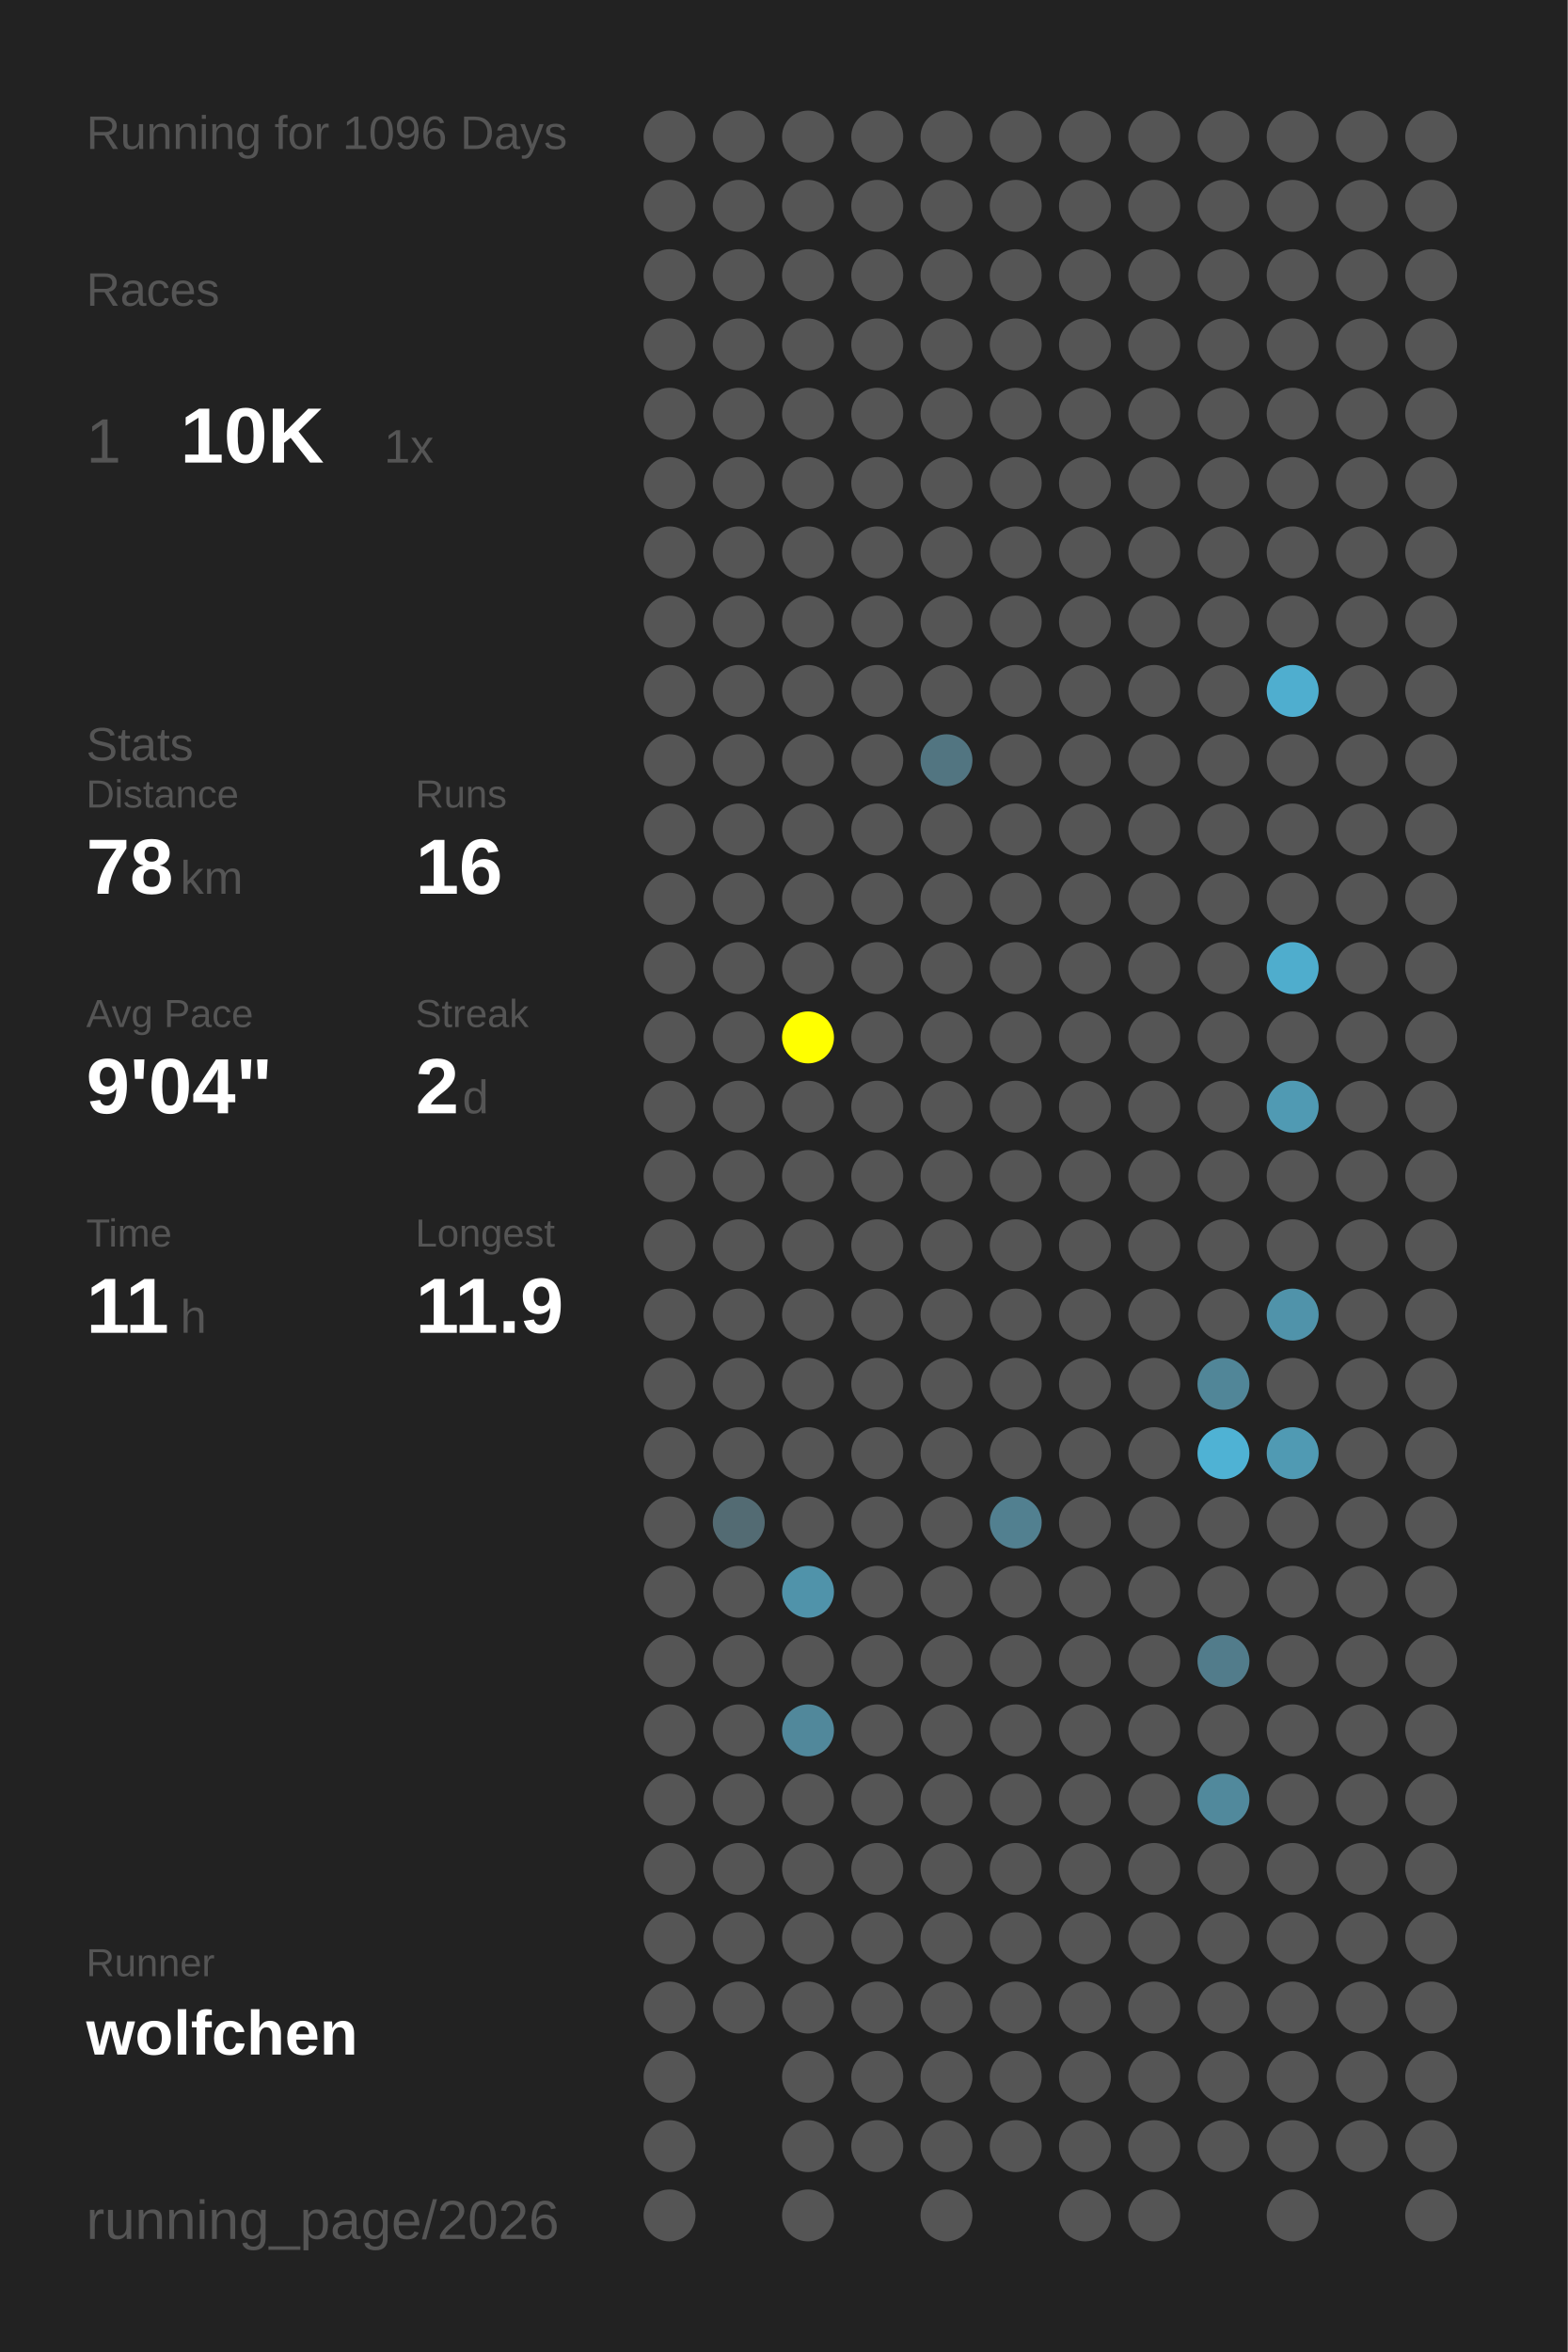
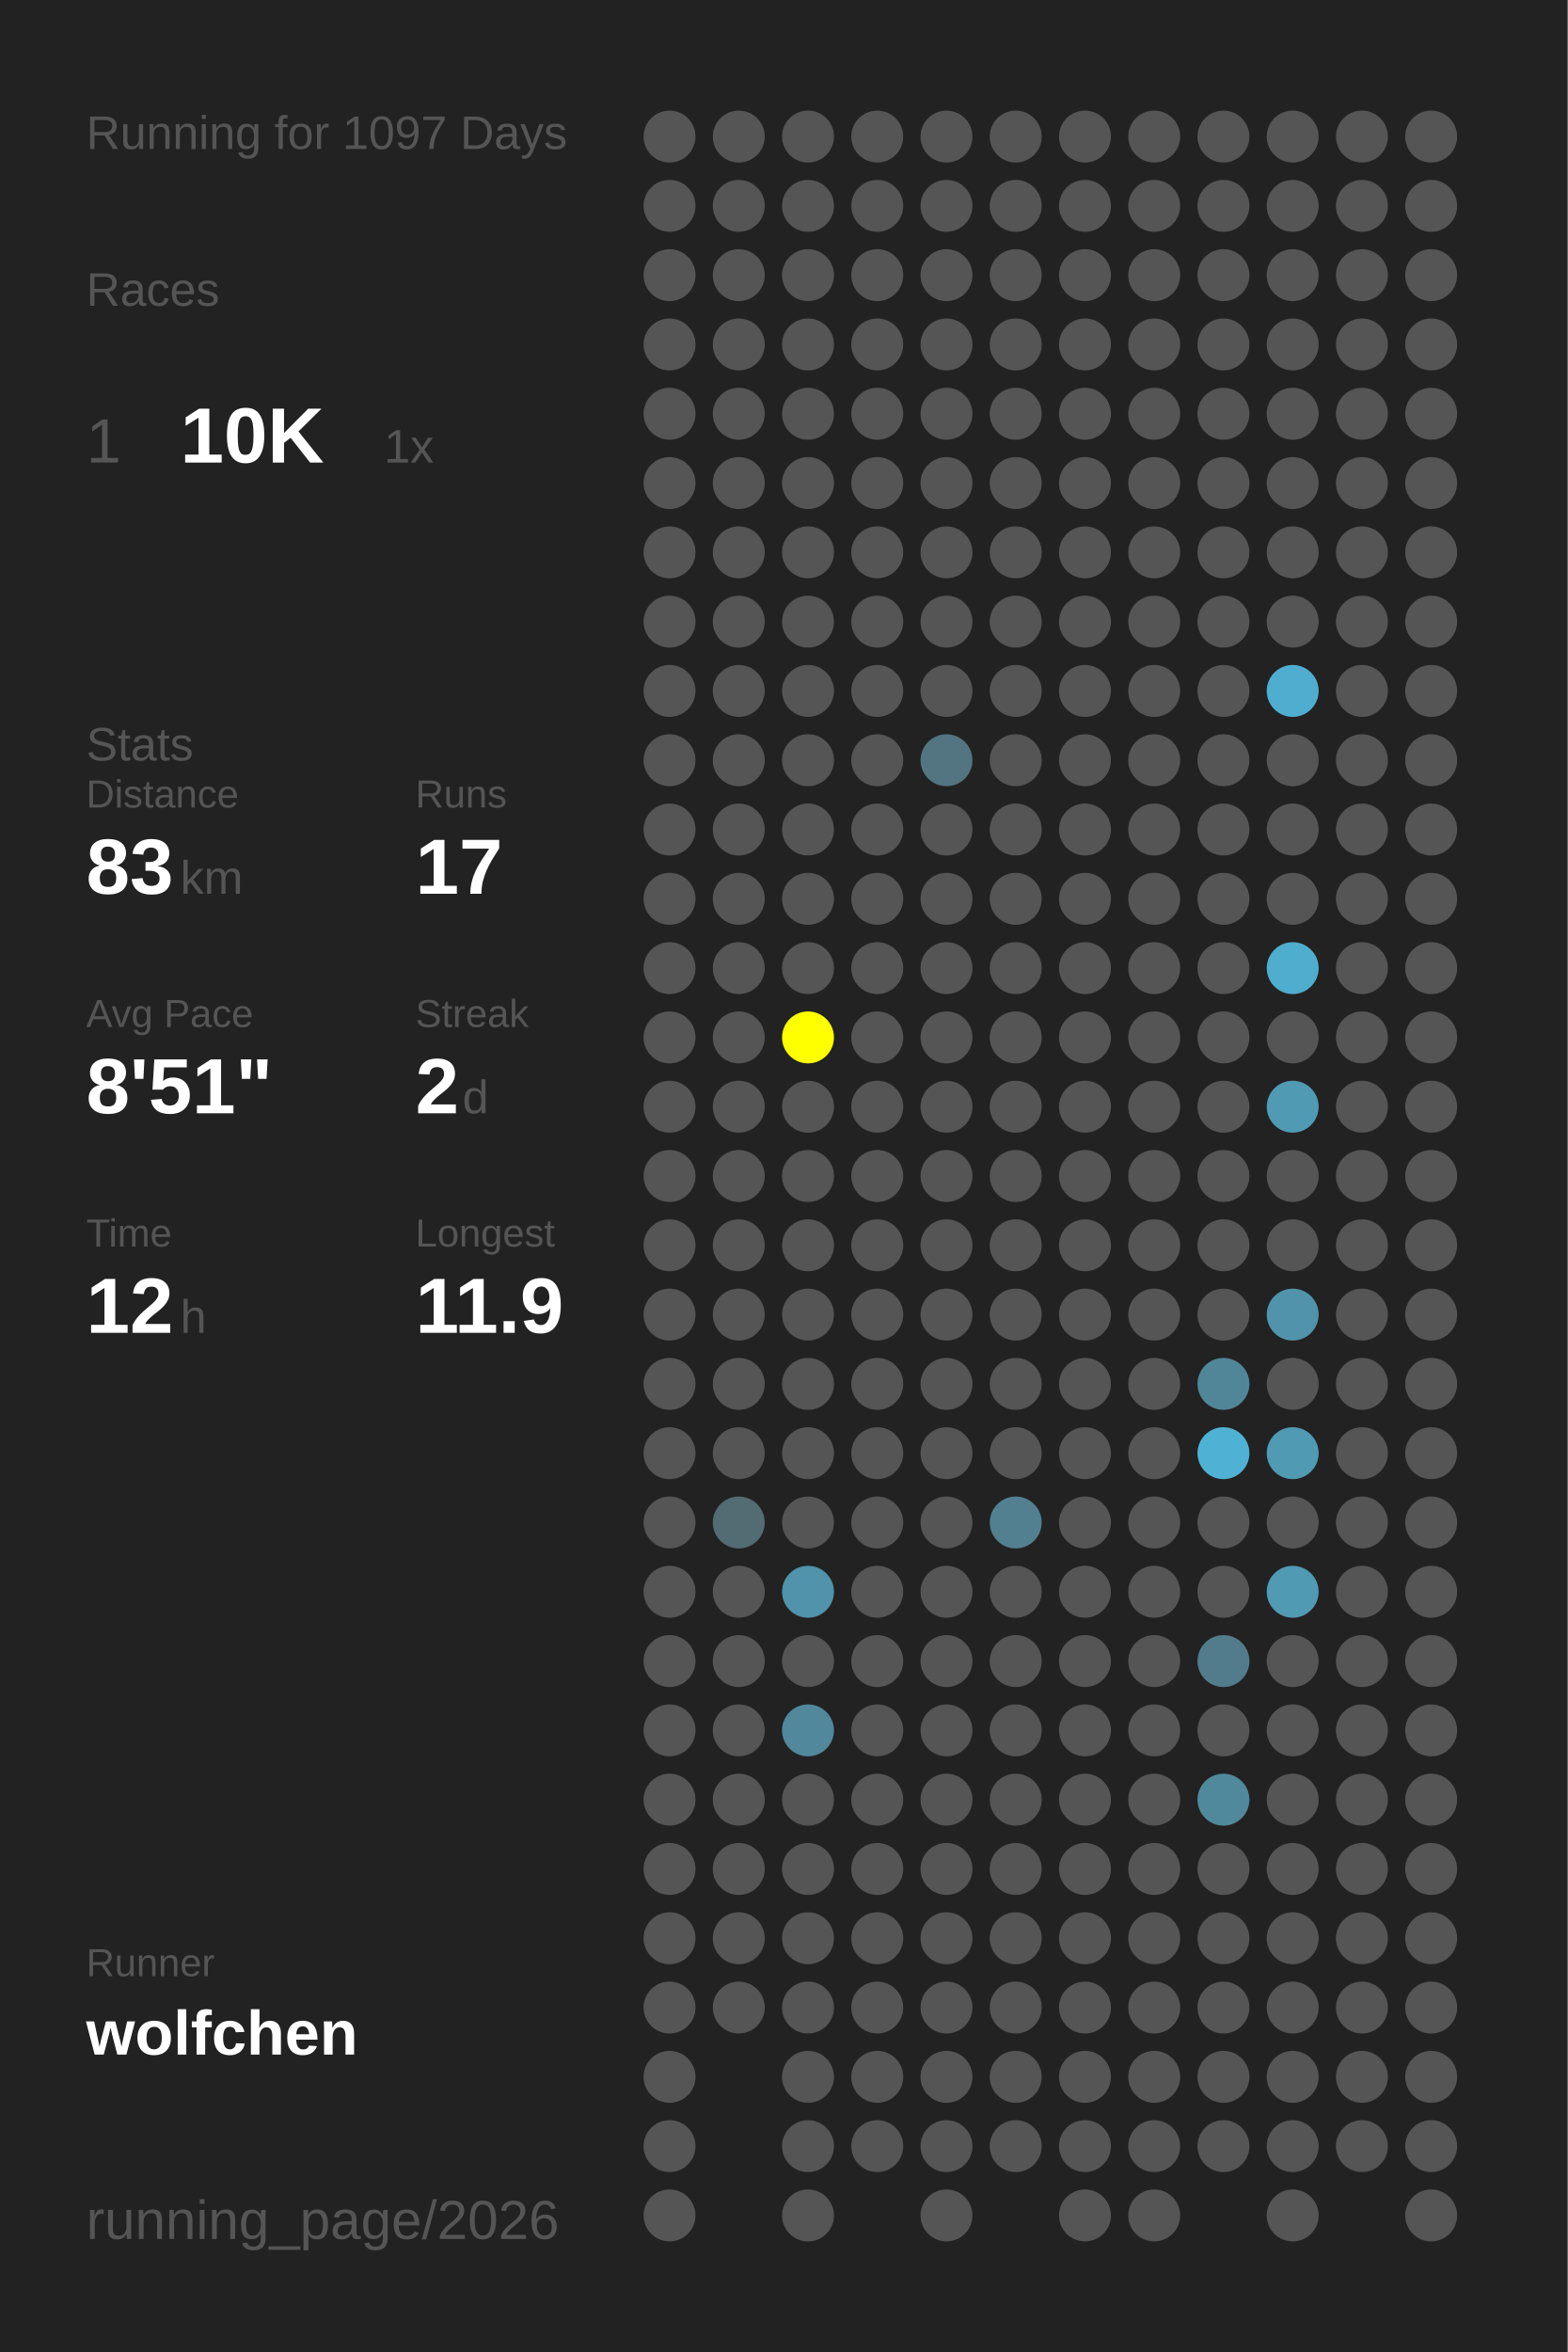
<svg xmlns="http://www.w3.org/2000/svg" baseProfile="full" height="300mm" version="1.1" viewBox="0,0,200,300" width="200mm">
  <defs />
  <rect fill="#222222" height="300" width="200" x="0" y="0" />
-   <text fill="#555555" style="font-size:6px; font-family:Arial;" x="11" y="19">Running for 1096 Days</text>
+   <text fill="#555555" style="font-size:6px; font-family:Arial;" x="11" y="19">Running for 1097 Days</text>
  <text fill="#555555" style="font-size:6px; font-family:Arial;" x="11" y="39">Races</text>
  <text fill="#555555" style="font-size:8px; font-family:Arial;" x="11" y="59">1</text>
  <text fill="#FFFFFF" style="font-size:10px; font-family:Arial; font-weight:bold;" x="23" y="59">10K</text>
  <text fill="#555555" style="font-size:6px; font-family:Arial;" x="49" y="59">1x</text>
  <text fill="#555555" style="font-size:6px; font-family:Arial;" x="11" y="97">Stats</text>
  <text fill="#555555" style="font-size:5px; font-family:Arial;" x="11" y="103">Distance</text>
-   <text fill="#FFFFFF" style="font-size:10px; font-family:Arial; font-weight:bold;" x="11" y="114">78</text>
+   <text fill="#FFFFFF" style="font-size:10px; font-family:Arial; font-weight:bold;" x="11" y="114">83</text>
  <text fill="#555555" style="font-size:6px; font-family:Arial;" x="23" y="114">km</text>
  <text fill="#555555" style="font-size:5px; font-family:Arial;" x="53" y="103">Runs</text>
-   <text fill="#FFFFFF" style="font-size:10px; font-family:Arial; font-weight:bold;" x="53" y="114">16</text>
+   <text fill="#FFFFFF" style="font-size:10px; font-family:Arial; font-weight:bold;" x="53" y="114">17</text>
  <text fill="#555555" style="font-size:5px; font-family:Arial;" x="11" y="131">Avg Pace</text>
-   <text fill="#FFFFFF" style="font-size:10px; font-family:Arial; font-weight:bold;" x="11" y="142">9'04"</text>
+   <text fill="#FFFFFF" style="font-size:10px; font-family:Arial; font-weight:bold;" x="11" y="142">8'51"</text>
  <text fill="#555555" style="font-size:5px; font-family:Arial;" x="53" y="131">Streak</text>
  <text fill="#FFFFFF" style="font-size:10px; font-family:Arial; font-weight:bold;" x="53" y="142">2</text>
  <text fill="#555555" style="font-size:6px; font-family:Arial;" x="59" y="142">d</text>
  <text fill="#555555" style="font-size:5px; font-family:Arial;" x="11" y="159">Time</text>
-   <text fill="#FFFFFF" style="font-size:10px; font-family:Arial; font-weight:bold;" x="11" y="170">11</text>
+   <text fill="#FFFFFF" style="font-size:10px; font-family:Arial; font-weight:bold;" x="11" y="170">12</text>
  <text fill="#555555" style="font-size:6px; font-family:Arial;" x="23" y="170">h</text>
  <text fill="#555555" style="font-size:5px; font-family:Arial;" x="53" y="159">Longest</text>
  <text fill="#FFFFFF" style="font-size:10px; font-family:Arial; font-weight:bold;" x="53" y="170">11.9</text>
  <text fill="#555555" style="font-size:5px; font-family:Arial;" x="11" y="252.065">Runner</text>
  <text fill="#FFFFFF" style="font-size:8px; font-family:Arial; font-weight:bold;" x="11" y="262.065">wolfchen</text>
  <text fill="#555555" style="font-size:7px; font-family:Arial;" x="11" y="285.581">running_page/2026</text>
  <circle cx="85.417" cy="17.419" fill="#555555" r="3.312" />
  <circle cx="85.417" cy="26.258" fill="#555555" r="3.312" />
  <circle cx="85.417" cy="35.097" fill="#555555" r="3.312" />
  <circle cx="85.417" cy="43.935" fill="#555555" r="3.312" />
  <circle cx="85.417" cy="52.774" fill="#555555" r="3.312" />
  <circle cx="85.417" cy="61.613" fill="#555555" r="3.312" />
  <circle cx="85.417" cy="70.452" fill="#555555" r="3.312" />
  <circle cx="85.417" cy="79.29" fill="#555555" r="3.312" />
  <circle cx="85.417" cy="88.129" fill="#555555" r="3.312" />
  <circle cx="85.417" cy="96.968" fill="#555555" r="3.312" />
  <circle cx="85.417" cy="105.806" fill="#555555" r="3.312" />
  <circle cx="85.417" cy="114.645" fill="#555555" r="3.312" />
  <circle cx="85.417" cy="123.484" fill="#555555" r="3.312" />
  <circle cx="85.417" cy="132.323" fill="#555555" r="3.312" />
  <circle cx="85.417" cy="141.161" fill="#555555" r="3.312" />
  <circle cx="85.417" cy="150" fill="#555555" r="3.312" />
  <circle cx="85.417" cy="158.839" fill="#555555" r="3.312" />
  <circle cx="85.417" cy="167.677" fill="#555555" r="3.312" />
  <circle cx="85.417" cy="176.516" fill="#555555" r="3.312" />
  <circle cx="85.417" cy="185.355" fill="#555555" r="3.312" />
  <circle cx="85.417" cy="194.194" fill="#555555" r="3.312" />
  <circle cx="85.417" cy="203.032" fill="#555555" r="3.312" />
  <circle cx="85.417" cy="211.871" fill="#555555" r="3.312" />
  <circle cx="85.417" cy="220.71" fill="#555555" r="3.312" />
  <circle cx="85.417" cy="229.548" fill="#555555" r="3.312" />
  <circle cx="85.417" cy="238.387" fill="#555555" r="3.312" />
  <circle cx="85.417" cy="247.226" fill="#555555" r="3.312" />
  <circle cx="85.417" cy="256.065" fill="#555555" r="3.312" />
  <circle cx="85.417" cy="264.903" fill="#555555" r="3.312" />
  <circle cx="85.417" cy="273.742" fill="#555555" r="3.312" />
  <circle cx="85.417" cy="282.581" fill="#555555" r="3.312" />
  <circle cx="94.25" cy="17.419" fill="#555555" r="3.312" />
  <circle cx="94.25" cy="26.258" fill="#555555" r="3.312" />
  <circle cx="94.25" cy="35.097" fill="#555555" r="3.312" />
  <circle cx="94.25" cy="43.935" fill="#555555" r="3.312" />
  <circle cx="94.25" cy="52.774" fill="#555555" r="3.312" />
  <circle cx="94.25" cy="61.613" fill="#555555" r="3.312" />
  <circle cx="94.25" cy="70.452" fill="#555555" r="3.312" />
  <circle cx="94.25" cy="79.29" fill="#555555" r="3.312" />
  <circle cx="94.25" cy="88.129" fill="#555555" r="3.312" />
  <circle cx="94.25" cy="96.968" fill="#555555" r="3.312" />
  <circle cx="94.25" cy="105.806" fill="#555555" r="3.312" />
  <circle cx="94.25" cy="114.645" fill="#555555" r="3.312" />
  <circle cx="94.25" cy="123.484" fill="#555555" r="3.312" />
  <circle cx="94.25" cy="132.323" fill="#555555" r="3.312" />
  <circle cx="94.25" cy="141.161" fill="#555555" r="3.312" />
  <circle cx="94.25" cy="150" fill="#555555" r="3.312" />
  <circle cx="94.25" cy="158.839" fill="#555555" r="3.312" />
  <circle cx="94.25" cy="167.677" fill="#555555" r="3.312" />
  <circle cx="94.25" cy="176.516" fill="#555555" r="3.312" />
  <circle cx="94.25" cy="185.355" fill="#555555" r="3.312" />
  <circle cx="94.25" cy="194.194" fill="#536b73" r="3.312" />
  <circle cx="94.25" cy="203.032" fill="#555555" r="3.312" />
  <circle cx="94.25" cy="211.871" fill="#555555" r="3.312" />
  <circle cx="94.25" cy="220.71" fill="#555555" r="3.312" />
  <circle cx="94.25" cy="229.548" fill="#555555" r="3.312" />
  <circle cx="94.25" cy="238.387" fill="#555555" r="3.312" />
  <circle cx="94.25" cy="247.226" fill="#555555" r="3.312" />
  <circle cx="94.25" cy="256.065" fill="#555555" r="3.312" />
  <circle cx="103.083" cy="17.419" fill="#555555" r="3.312" />
  <circle cx="103.083" cy="26.258" fill="#555555" r="3.312" />
  <circle cx="103.083" cy="35.097" fill="#555555" r="3.312" />
  <circle cx="103.083" cy="43.935" fill="#555555" r="3.312" />
  <circle cx="103.083" cy="52.774" fill="#555555" r="3.312" />
  <circle cx="103.083" cy="61.613" fill="#555555" r="3.312" />
  <circle cx="103.083" cy="70.452" fill="#555555" r="3.312" />
  <circle cx="103.083" cy="79.29" fill="#555555" r="3.312" />
  <circle cx="103.083" cy="88.129" fill="#555555" r="3.312" />
  <circle cx="103.083" cy="96.968" fill="#555555" r="3.312" />
  <circle cx="103.083" cy="105.806" fill="#555555" r="3.312" />
  <circle cx="103.083" cy="114.645" fill="#555555" r="3.312" />
  <circle cx="103.083" cy="123.484" fill="#555555" r="3.312" />
  <circle cx="103.083" cy="132.323" fill="#FFFF00" r="3.312" />
  <circle cx="103.083" cy="141.161" fill="#555555" r="3.312" />
  <circle cx="103.083" cy="150" fill="#555555" r="3.312" />
  <circle cx="103.083" cy="158.839" fill="#555555" r="3.312" />
  <circle cx="103.083" cy="167.677" fill="#555555" r="3.312" />
  <circle cx="103.083" cy="176.516" fill="#555555" r="3.312" />
  <circle cx="103.083" cy="185.355" fill="#555555" r="3.312" />
  <circle cx="103.083" cy="194.194" fill="#555555" r="3.312" />
  <circle cx="103.083" cy="203.032" fill="#5093aa" r="3.312" />
  <circle cx="103.083" cy="211.871" fill="#555555" r="3.312" />
  <circle cx="103.083" cy="220.71" fill="#51889b" r="3.312" />
  <circle cx="103.083" cy="229.548" fill="#555555" r="3.312" />
  <circle cx="103.083" cy="238.387" fill="#555555" r="3.312" />
  <circle cx="103.083" cy="247.226" fill="#555555" r="3.312" />
  <circle cx="103.083" cy="256.065" fill="#555555" r="3.312" />
  <circle cx="103.083" cy="264.903" fill="#555555" r="3.312" />
  <circle cx="103.083" cy="273.742" fill="#555555" r="3.312" />
  <circle cx="103.083" cy="282.581" fill="#555555" r="3.312" />
  <circle cx="111.917" cy="17.419" fill="#555555" r="3.312" />
  <circle cx="111.917" cy="26.258" fill="#555555" r="3.312" />
  <circle cx="111.917" cy="35.097" fill="#555555" r="3.312" />
  <circle cx="111.917" cy="43.935" fill="#555555" r="3.312" />
  <circle cx="111.917" cy="52.774" fill="#555555" r="3.312" />
  <circle cx="111.917" cy="61.613" fill="#555555" r="3.312" />
  <circle cx="111.917" cy="70.452" fill="#555555" r="3.312" />
  <circle cx="111.917" cy="79.29" fill="#555555" r="3.312" />
  <circle cx="111.917" cy="88.129" fill="#555555" r="3.312" />
  <circle cx="111.917" cy="96.968" fill="#555555" r="3.312" />
  <circle cx="111.917" cy="105.806" fill="#555555" r="3.312" />
  <circle cx="111.917" cy="114.645" fill="#555555" r="3.312" />
  <circle cx="111.917" cy="123.484" fill="#555555" r="3.312" />
  <circle cx="111.917" cy="132.323" fill="#555555" r="3.312" />
  <circle cx="111.917" cy="141.161" fill="#555555" r="3.312" />
  <circle cx="111.917" cy="150" fill="#555555" r="3.312" />
  <circle cx="111.917" cy="158.839" fill="#555555" r="3.312" />
  <circle cx="111.917" cy="167.677" fill="#555555" r="3.312" />
  <circle cx="111.917" cy="176.516" fill="#555555" r="3.312" />
  <circle cx="111.917" cy="185.355" fill="#555555" r="3.312" />
  <circle cx="111.917" cy="194.194" fill="#555555" r="3.312" />
  <circle cx="111.917" cy="203.032" fill="#555555" r="3.312" />
  <circle cx="111.917" cy="211.871" fill="#555555" r="3.312" />
  <circle cx="111.917" cy="220.71" fill="#555555" r="3.312" />
  <circle cx="111.917" cy="229.548" fill="#555555" r="3.312" />
  <circle cx="111.917" cy="238.387" fill="#555555" r="3.312" />
  <circle cx="111.917" cy="247.226" fill="#555555" r="3.312" />
  <circle cx="111.917" cy="256.065" fill="#555555" r="3.312" />
  <circle cx="111.917" cy="264.903" fill="#555555" r="3.312" />
  <circle cx="111.917" cy="273.742" fill="#555555" r="3.312" />
  <circle cx="120.75" cy="17.419" fill="#555555" r="3.312" />
  <circle cx="120.75" cy="26.258" fill="#555555" r="3.312" />
  <circle cx="120.75" cy="35.097" fill="#555555" r="3.312" />
  <circle cx="120.75" cy="43.935" fill="#555555" r="3.312" />
  <circle cx="120.75" cy="52.774" fill="#555555" r="3.312" />
  <circle cx="120.75" cy="61.613" fill="#555555" r="3.312" />
  <circle cx="120.75" cy="70.452" fill="#555555" r="3.312" />
  <circle cx="120.75" cy="79.29" fill="#555555" r="3.312" />
  <circle cx="120.75" cy="88.129" fill="#555555" r="3.312" />
  <circle cx="120.75" cy="96.968" fill="#527581" r="3.312" />
  <circle cx="120.75" cy="105.806" fill="#555555" r="3.312" />
  <circle cx="120.75" cy="114.645" fill="#555555" r="3.312" />
  <circle cx="120.75" cy="123.484" fill="#555555" r="3.312" />
  <circle cx="120.75" cy="132.323" fill="#555555" r="3.312" />
  <circle cx="120.75" cy="141.161" fill="#555555" r="3.312" />
  <circle cx="120.75" cy="150" fill="#555555" r="3.312" />
  <circle cx="120.75" cy="158.839" fill="#555555" r="3.312" />
  <circle cx="120.75" cy="167.677" fill="#555555" r="3.312" />
  <circle cx="120.75" cy="176.516" fill="#555555" r="3.312" />
  <circle cx="120.75" cy="185.355" fill="#555555" r="3.312" />
  <circle cx="120.75" cy="194.194" fill="#555555" r="3.312" />
  <circle cx="120.75" cy="203.032" fill="#555555" r="3.312" />
  <circle cx="120.75" cy="211.871" fill="#555555" r="3.312" />
  <circle cx="120.75" cy="220.71" fill="#555555" r="3.312" />
  <circle cx="120.75" cy="229.548" fill="#555555" r="3.312" />
  <circle cx="120.75" cy="238.387" fill="#555555" r="3.312" />
  <circle cx="120.75" cy="247.226" fill="#555555" r="3.312" />
  <circle cx="120.75" cy="256.065" fill="#555555" r="3.312" />
  <circle cx="120.75" cy="264.903" fill="#555555" r="3.312" />
  <circle cx="120.75" cy="273.742" fill="#555555" r="3.312" />
  <circle cx="120.75" cy="282.581" fill="#555555" r="3.312" />
  <circle cx="129.583" cy="17.419" fill="#555555" r="3.312" />
  <circle cx="129.583" cy="26.258" fill="#555555" r="3.312" />
  <circle cx="129.583" cy="35.097" fill="#555555" r="3.312" />
  <circle cx="129.583" cy="43.935" fill="#555555" r="3.312" />
  <circle cx="129.583" cy="52.774" fill="#555555" r="3.312" />
  <circle cx="129.583" cy="61.613" fill="#555555" r="3.312" />
  <circle cx="129.583" cy="70.452" fill="#555555" r="3.312" />
  <circle cx="129.583" cy="79.29" fill="#555555" r="3.312" />
  <circle cx="129.583" cy="88.129" fill="#555555" r="3.312" />
  <circle cx="129.583" cy="96.968" fill="#555555" r="3.312" />
  <circle cx="129.583" cy="105.806" fill="#555555" r="3.312" />
  <circle cx="129.583" cy="114.645" fill="#555555" r="3.312" />
  <circle cx="129.583" cy="123.484" fill="#555555" r="3.312" />
  <circle cx="129.583" cy="132.323" fill="#555555" r="3.312" />
  <circle cx="129.583" cy="141.161" fill="#555555" r="3.312" />
  <circle cx="129.583" cy="150" fill="#555555" r="3.312" />
  <circle cx="129.583" cy="158.839" fill="#555555" r="3.312" />
  <circle cx="129.583" cy="167.677" fill="#555555" r="3.312" />
  <circle cx="129.583" cy="176.516" fill="#555555" r="3.312" />
  <circle cx="129.583" cy="185.355" fill="#555555" r="3.312" />
  <circle cx="129.583" cy="194.194" fill="#528090" r="3.312" />
  <circle cx="129.583" cy="203.032" fill="#555555" r="3.312" />
  <circle cx="129.583" cy="211.871" fill="#555555" r="3.312" />
  <circle cx="129.583" cy="220.71" fill="#555555" r="3.312" />
  <circle cx="129.583" cy="229.548" fill="#555555" r="3.312" />
  <circle cx="129.583" cy="238.387" fill="#555555" r="3.312" />
  <circle cx="129.583" cy="247.226" fill="#555555" r="3.312" />
  <circle cx="129.583" cy="256.065" fill="#555555" r="3.312" />
  <circle cx="129.583" cy="264.903" fill="#555555" r="3.312" />
  <circle cx="129.583" cy="273.742" fill="#555555" r="3.312" />
  <circle cx="138.417" cy="17.419" fill="#555555" r="3.312" />
  <circle cx="138.417" cy="26.258" fill="#555555" r="3.312" />
  <circle cx="138.417" cy="35.097" fill="#555555" r="3.312" />
  <circle cx="138.417" cy="43.935" fill="#555555" r="3.312" />
  <circle cx="138.417" cy="52.774" fill="#555555" r="3.312" />
  <circle cx="138.417" cy="61.613" fill="#555555" r="3.312" />
  <circle cx="138.417" cy="70.452" fill="#555555" r="3.312" />
  <circle cx="138.417" cy="79.29" fill="#555555" r="3.312" />
  <circle cx="138.417" cy="88.129" fill="#555555" r="3.312" />
  <circle cx="138.417" cy="96.968" fill="#555555" r="3.312" />
  <circle cx="138.417" cy="105.806" fill="#555555" r="3.312" />
  <circle cx="138.417" cy="114.645" fill="#555555" r="3.312" />
  <circle cx="138.417" cy="123.484" fill="#555555" r="3.312" />
  <circle cx="138.417" cy="132.323" fill="#555555" r="3.312" />
  <circle cx="138.417" cy="141.161" fill="#555555" r="3.312" />
  <circle cx="138.417" cy="150" fill="#555555" r="3.312" />
  <circle cx="138.417" cy="158.839" fill="#555555" r="3.312" />
  <circle cx="138.417" cy="167.677" fill="#555555" r="3.312" />
  <circle cx="138.417" cy="176.516" fill="#555555" r="3.312" />
  <circle cx="138.417" cy="185.355" fill="#555555" r="3.312" />
  <circle cx="138.417" cy="194.194" fill="#555555" r="3.312" />
  <circle cx="138.417" cy="203.032" fill="#555555" r="3.312" />
  <circle cx="138.417" cy="211.871" fill="#555555" r="3.312" />
  <circle cx="138.417" cy="220.71" fill="#555555" r="3.312" />
  <circle cx="138.417" cy="229.548" fill="#555555" r="3.312" />
  <circle cx="138.417" cy="238.387" fill="#555555" r="3.312" />
  <circle cx="138.417" cy="247.226" fill="#555555" r="3.312" />
  <circle cx="138.417" cy="256.065" fill="#555555" r="3.312" />
  <circle cx="138.417" cy="264.903" fill="#555555" r="3.312" />
  <circle cx="138.417" cy="273.742" fill="#555555" r="3.312" />
  <circle cx="138.417" cy="282.581" fill="#555555" r="3.312" />
  <circle cx="147.25" cy="17.419" fill="#555555" r="3.312" />
  <circle cx="147.25" cy="26.258" fill="#555555" r="3.312" />
  <circle cx="147.25" cy="35.097" fill="#555555" r="3.312" />
  <circle cx="147.25" cy="43.935" fill="#555555" r="3.312" />
  <circle cx="147.25" cy="52.774" fill="#555555" r="3.312" />
  <circle cx="147.25" cy="61.613" fill="#555555" r="3.312" />
  <circle cx="147.25" cy="70.452" fill="#555555" r="3.312" />
  <circle cx="147.25" cy="79.29" fill="#555555" r="3.312" />
  <circle cx="147.25" cy="88.129" fill="#555555" r="3.312" />
  <circle cx="147.25" cy="96.968" fill="#555555" r="3.312" />
  <circle cx="147.25" cy="105.806" fill="#555555" r="3.312" />
  <circle cx="147.25" cy="114.645" fill="#555555" r="3.312" />
  <circle cx="147.25" cy="123.484" fill="#555555" r="3.312" />
  <circle cx="147.25" cy="132.323" fill="#555555" r="3.312" />
  <circle cx="147.25" cy="141.161" fill="#555555" r="3.312" />
  <circle cx="147.25" cy="150" fill="#555555" r="3.312" />
  <circle cx="147.25" cy="158.839" fill="#555555" r="3.312" />
  <circle cx="147.25" cy="167.677" fill="#555555" r="3.312" />
  <circle cx="147.25" cy="176.516" fill="#555555" r="3.312" />
  <circle cx="147.25" cy="185.355" fill="#555555" r="3.312" />
  <circle cx="147.25" cy="194.194" fill="#555555" r="3.312" />
  <circle cx="147.25" cy="203.032" fill="#555555" r="3.312" />
  <circle cx="147.25" cy="211.871" fill="#555555" r="3.312" />
  <circle cx="147.25" cy="220.71" fill="#555555" r="3.312" />
  <circle cx="147.25" cy="229.548" fill="#555555" r="3.312" />
  <circle cx="147.25" cy="238.387" fill="#555555" r="3.312" />
  <circle cx="147.25" cy="247.226" fill="#555555" r="3.312" />
  <circle cx="147.25" cy="256.065" fill="#555555" r="3.312" />
  <circle cx="147.25" cy="264.903" fill="#555555" r="3.312" />
  <circle cx="147.25" cy="273.742" fill="#555555" r="3.312" />
  <circle cx="147.25" cy="282.581" fill="#555555" r="3.312" />
  <circle cx="156.083" cy="17.419" fill="#555555" r="3.312" />
  <circle cx="156.083" cy="26.258" fill="#555555" r="3.312" />
  <circle cx="156.083" cy="35.097" fill="#555555" r="3.312" />
  <circle cx="156.083" cy="43.935" fill="#555555" r="3.312" />
  <circle cx="156.083" cy="52.774" fill="#555555" r="3.312" />
  <circle cx="156.083" cy="61.613" fill="#555555" r="3.312" />
  <circle cx="156.083" cy="70.452" fill="#555555" r="3.312" />
  <circle cx="156.083" cy="79.29" fill="#555555" r="3.312" />
  <circle cx="156.083" cy="88.129" fill="#555555" r="3.312" />
  <circle cx="156.083" cy="96.968" fill="#555555" r="3.312" />
  <circle cx="156.083" cy="105.806" fill="#555555" r="3.312" />
  <circle cx="156.083" cy="114.645" fill="#555555" r="3.312" />
  <circle cx="156.083" cy="123.484" fill="#555555" r="3.312" />
  <circle cx="156.083" cy="132.323" fill="#555555" r="3.312" />
  <circle cx="156.083" cy="141.161" fill="#555555" r="3.312" />
  <circle cx="156.083" cy="150" fill="#555555" r="3.312" />
  <circle cx="156.083" cy="158.839" fill="#555555" r="3.312" />
  <circle cx="156.083" cy="167.677" fill="#555555" r="3.312" />
  <circle cx="156.083" cy="176.516" fill="#518698" r="3.312" />
  <circle cx="156.083" cy="185.355" fill="#4fb2d4" r="3.312" />
  <circle cx="156.083" cy="194.194" fill="#555555" r="3.312" />
  <circle cx="156.083" cy="203.032" fill="#555555" r="3.312" />
  <circle cx="156.083" cy="211.871" fill="#527c8b" r="3.312" />
  <circle cx="156.083" cy="220.71" fill="#555555" r="3.312" />
  <circle cx="156.083" cy="229.548" fill="#51899c" r="3.312" />
  <circle cx="156.083" cy="238.387" fill="#555555" r="3.312" />
  <circle cx="156.083" cy="247.226" fill="#555555" r="3.312" />
  <circle cx="156.083" cy="256.065" fill="#555555" r="3.312" />
  <circle cx="156.083" cy="264.903" fill="#555555" r="3.312" />
  <circle cx="156.083" cy="273.742" fill="#555555" r="3.312" />
  <circle cx="164.917" cy="17.419" fill="#555555" r="3.312" />
  <circle cx="164.917" cy="26.258" fill="#555555" r="3.312" />
  <circle cx="164.917" cy="35.097" fill="#555555" r="3.312" />
  <circle cx="164.917" cy="43.935" fill="#555555" r="3.312" />
  <circle cx="164.917" cy="52.774" fill="#555555" r="3.312" />
  <circle cx="164.917" cy="61.613" fill="#555555" r="3.312" />
  <circle cx="164.917" cy="70.452" fill="#555555" r="3.312" />
  <circle cx="164.917" cy="79.29" fill="#555555" r="3.312" />
  <circle cx="164.917" cy="88.129" fill="#4faecf" r="3.312" />
  <circle cx="164.917" cy="96.968" fill="#555555" r="3.312" />
  <circle cx="164.917" cy="105.806" fill="#555555" r="3.312" />
  <circle cx="164.917" cy="114.645" fill="#555555" r="3.312" />
  <circle cx="164.917" cy="123.484" fill="#4fadcd" r="3.312" />
  <circle cx="164.917" cy="132.323" fill="#555555" r="3.312" />
  <circle cx="164.917" cy="141.161" fill="#509ab3" r="3.312" />
  <circle cx="164.917" cy="150" fill="#555555" r="3.312" />
  <circle cx="164.917" cy="158.839" fill="#555555" r="3.312" />
  <circle cx="164.917" cy="167.677" fill="#5093aa" r="3.312" />
  <circle cx="164.917" cy="176.516" fill="#555555" r="3.312" />
  <circle cx="164.917" cy="185.355" fill="#509ab3" r="3.312" />
  <circle cx="164.917" cy="194.194" fill="#555555" r="3.312" />
-   <circle cx="164.917" cy="203.032" fill="#555555" r="3.312" />
+   <circle cx="164.917" cy="203.032" fill="#509ab3" r="3.312" />
  <circle cx="164.917" cy="211.871" fill="#555555" r="3.312" />
  <circle cx="164.917" cy="220.71" fill="#555555" r="3.312" />
  <circle cx="164.917" cy="229.548" fill="#555555" r="3.312" />
  <circle cx="164.917" cy="238.387" fill="#555555" r="3.312" />
  <circle cx="164.917" cy="247.226" fill="#555555" r="3.312" />
  <circle cx="164.917" cy="256.065" fill="#555555" r="3.312" />
  <circle cx="164.917" cy="264.903" fill="#555555" r="3.312" />
  <circle cx="164.917" cy="273.742" fill="#555555" r="3.312" />
  <circle cx="164.917" cy="282.581" fill="#555555" r="3.312" />
  <circle cx="173.75" cy="17.419" fill="#555555" r="3.312" />
  <circle cx="173.75" cy="26.258" fill="#555555" r="3.312" />
  <circle cx="173.75" cy="35.097" fill="#555555" r="3.312" />
  <circle cx="173.75" cy="43.935" fill="#555555" r="3.312" />
  <circle cx="173.75" cy="52.774" fill="#555555" r="3.312" />
  <circle cx="173.75" cy="61.613" fill="#555555" r="3.312" />
  <circle cx="173.75" cy="70.452" fill="#555555" r="3.312" />
  <circle cx="173.75" cy="79.29" fill="#555555" r="3.312" />
  <circle cx="173.75" cy="88.129" fill="#555555" r="3.312" />
  <circle cx="173.75" cy="96.968" fill="#555555" r="3.312" />
  <circle cx="173.75" cy="105.806" fill="#555555" r="3.312" />
  <circle cx="173.75" cy="114.645" fill="#555555" r="3.312" />
  <circle cx="173.75" cy="123.484" fill="#555555" r="3.312" />
  <circle cx="173.75" cy="132.323" fill="#555555" r="3.312" />
  <circle cx="173.75" cy="141.161" fill="#555555" r="3.312" />
  <circle cx="173.75" cy="150" fill="#555555" r="3.312" />
  <circle cx="173.75" cy="158.839" fill="#555555" r="3.312" />
  <circle cx="173.75" cy="167.677" fill="#555555" r="3.312" />
  <circle cx="173.75" cy="176.516" fill="#555555" r="3.312" />
  <circle cx="173.75" cy="185.355" fill="#555555" r="3.312" />
  <circle cx="173.75" cy="194.194" fill="#555555" r="3.312" />
  <circle cx="173.75" cy="203.032" fill="#555555" r="3.312" />
  <circle cx="173.75" cy="211.871" fill="#555555" r="3.312" />
  <circle cx="173.75" cy="220.71" fill="#555555" r="3.312" />
  <circle cx="173.75" cy="229.548" fill="#555555" r="3.312" />
  <circle cx="173.75" cy="238.387" fill="#555555" r="3.312" />
  <circle cx="173.75" cy="247.226" fill="#555555" r="3.312" />
  <circle cx="173.75" cy="256.065" fill="#555555" r="3.312" />
  <circle cx="173.75" cy="264.903" fill="#555555" r="3.312" />
  <circle cx="173.75" cy="273.742" fill="#555555" r="3.312" />
  <circle cx="182.583" cy="17.419" fill="#555555" r="3.312" />
  <circle cx="182.583" cy="26.258" fill="#555555" r="3.312" />
  <circle cx="182.583" cy="35.097" fill="#555555" r="3.312" />
  <circle cx="182.583" cy="43.935" fill="#555555" r="3.312" />
  <circle cx="182.583" cy="52.774" fill="#555555" r="3.312" />
  <circle cx="182.583" cy="61.613" fill="#555555" r="3.312" />
  <circle cx="182.583" cy="70.452" fill="#555555" r="3.312" />
  <circle cx="182.583" cy="79.29" fill="#555555" r="3.312" />
  <circle cx="182.583" cy="88.129" fill="#555555" r="3.312" />
  <circle cx="182.583" cy="96.968" fill="#555555" r="3.312" />
  <circle cx="182.583" cy="105.806" fill="#555555" r="3.312" />
  <circle cx="182.583" cy="114.645" fill="#555555" r="3.312" />
  <circle cx="182.583" cy="123.484" fill="#555555" r="3.312" />
  <circle cx="182.583" cy="132.323" fill="#555555" r="3.312" />
  <circle cx="182.583" cy="141.161" fill="#555555" r="3.312" />
  <circle cx="182.583" cy="150" fill="#555555" r="3.312" />
  <circle cx="182.583" cy="158.839" fill="#555555" r="3.312" />
  <circle cx="182.583" cy="167.677" fill="#555555" r="3.312" />
  <circle cx="182.583" cy="176.516" fill="#555555" r="3.312" />
  <circle cx="182.583" cy="185.355" fill="#555555" r="3.312" />
  <circle cx="182.583" cy="194.194" fill="#555555" r="3.312" />
  <circle cx="182.583" cy="203.032" fill="#555555" r="3.312" />
  <circle cx="182.583" cy="211.871" fill="#555555" r="3.312" />
  <circle cx="182.583" cy="220.71" fill="#555555" r="3.312" />
  <circle cx="182.583" cy="229.548" fill="#555555" r="3.312" />
  <circle cx="182.583" cy="238.387" fill="#555555" r="3.312" />
  <circle cx="182.583" cy="247.226" fill="#555555" r="3.312" />
  <circle cx="182.583" cy="256.065" fill="#555555" r="3.312" />
  <circle cx="182.583" cy="264.903" fill="#555555" r="3.312" />
  <circle cx="182.583" cy="273.742" fill="#555555" r="3.312" />
  <circle cx="182.583" cy="282.581" fill="#555555" r="3.312" />
</svg>
